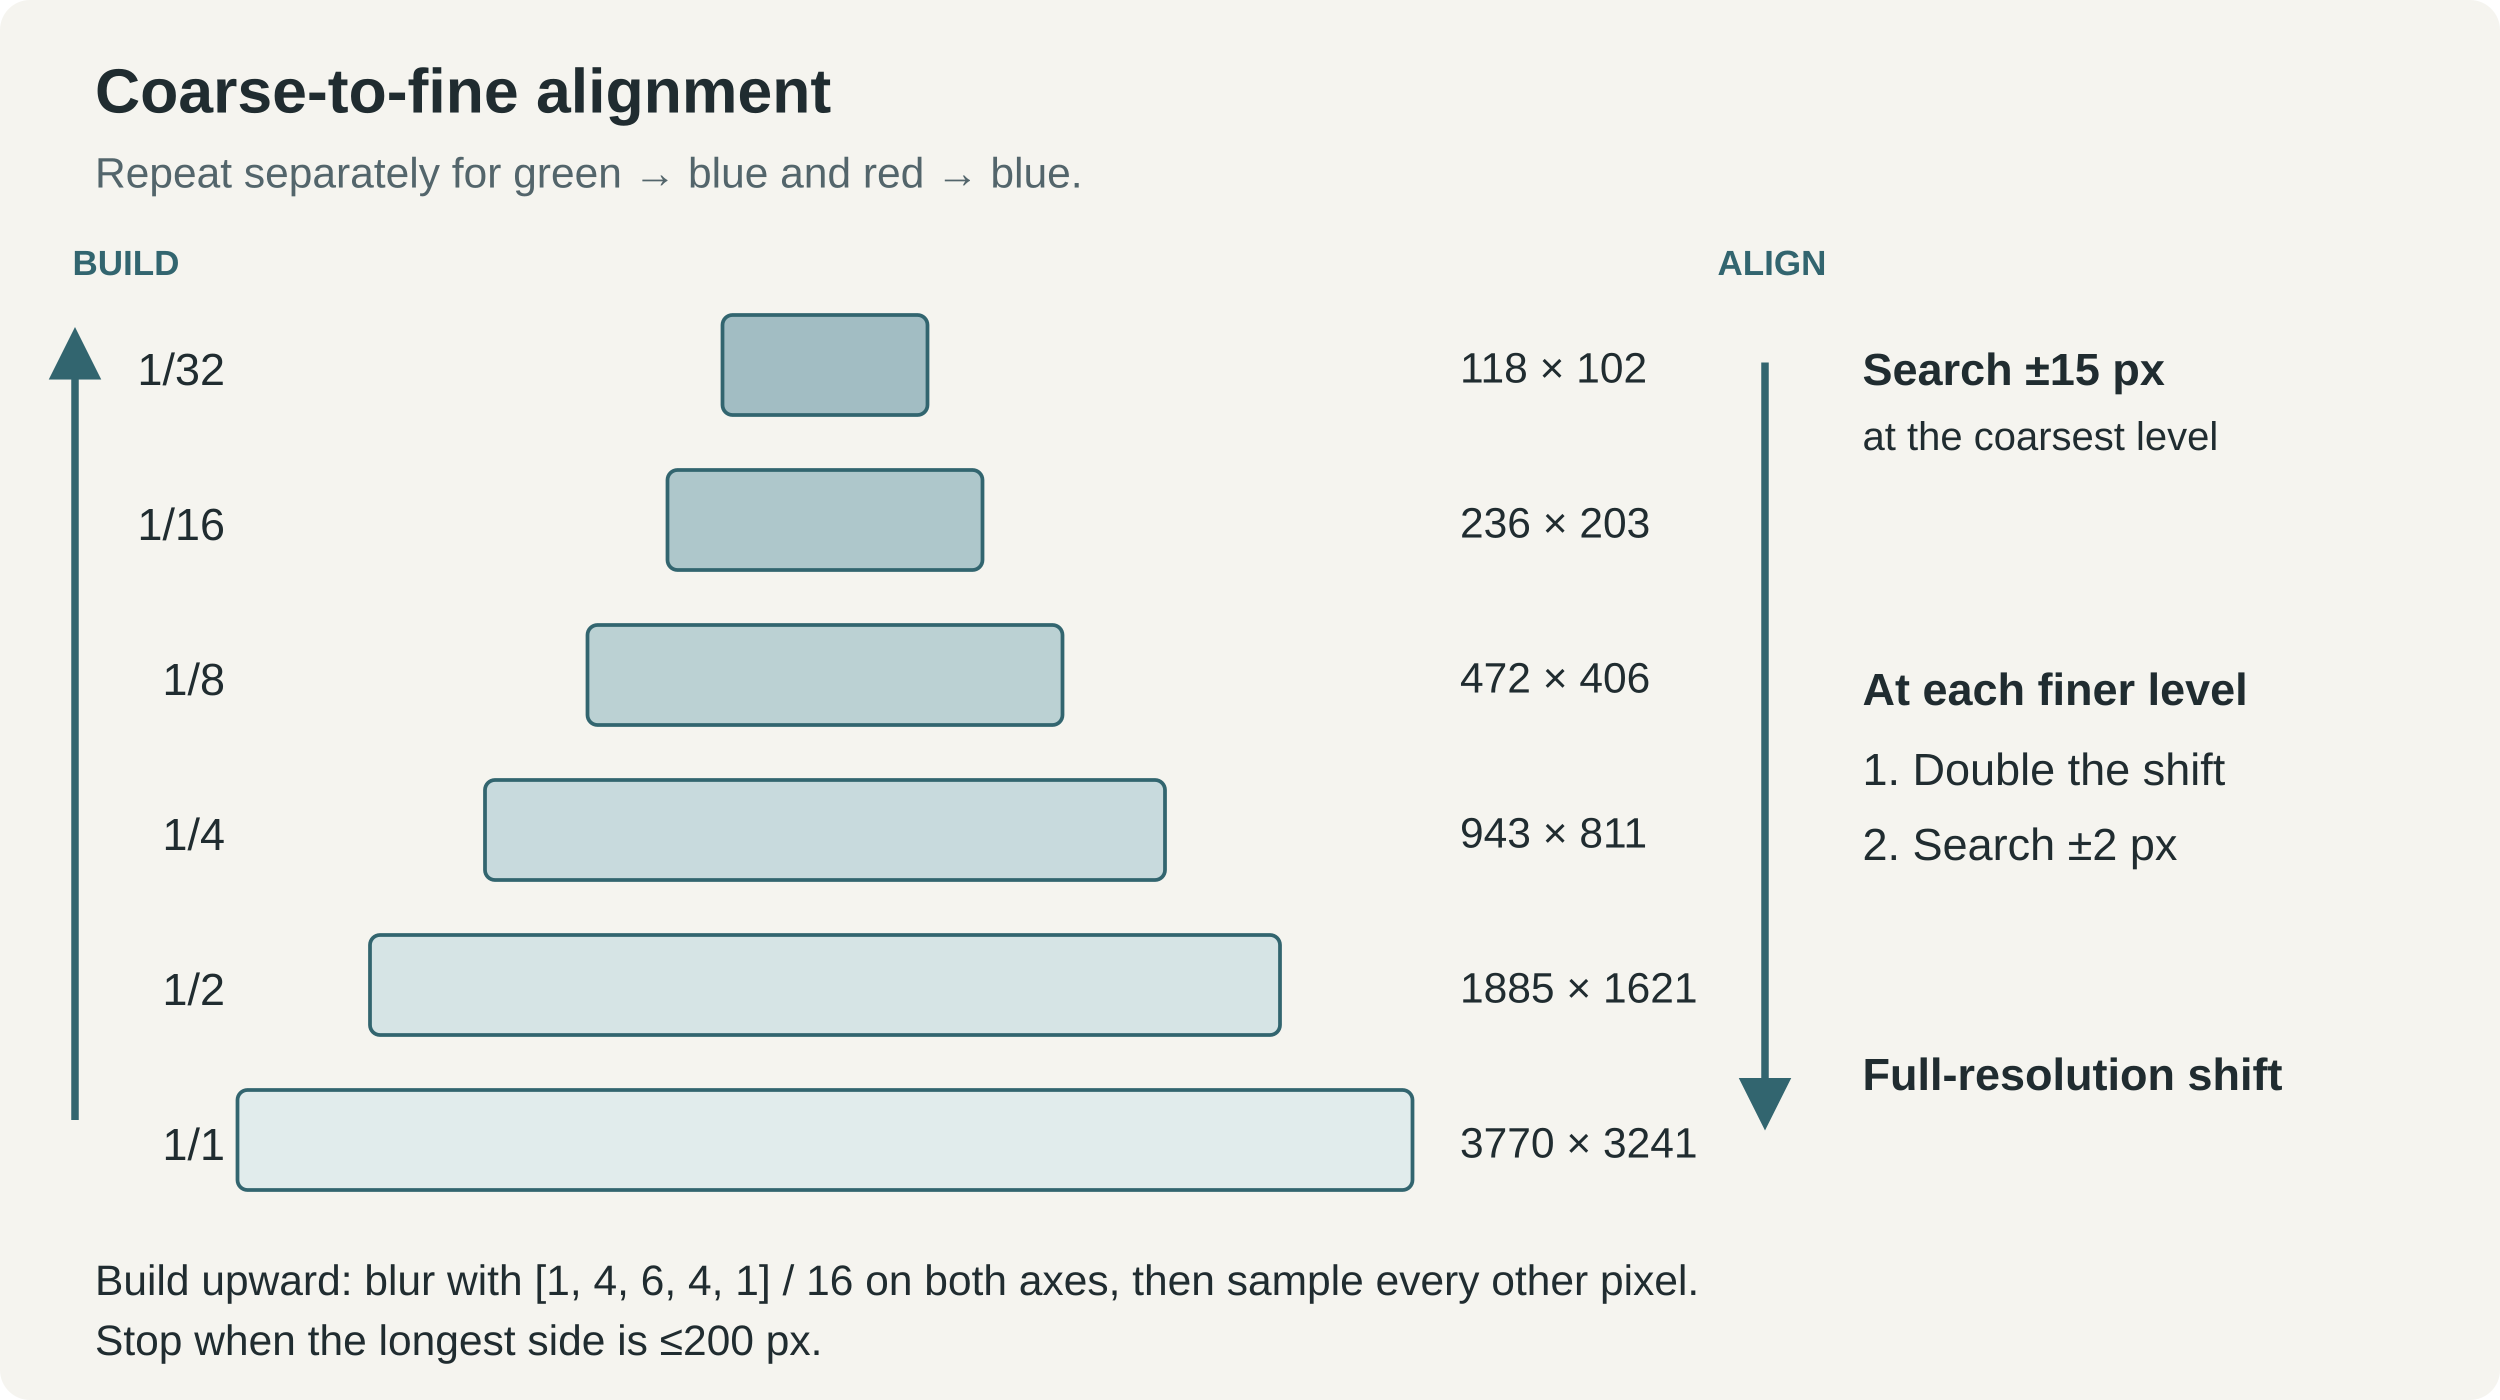
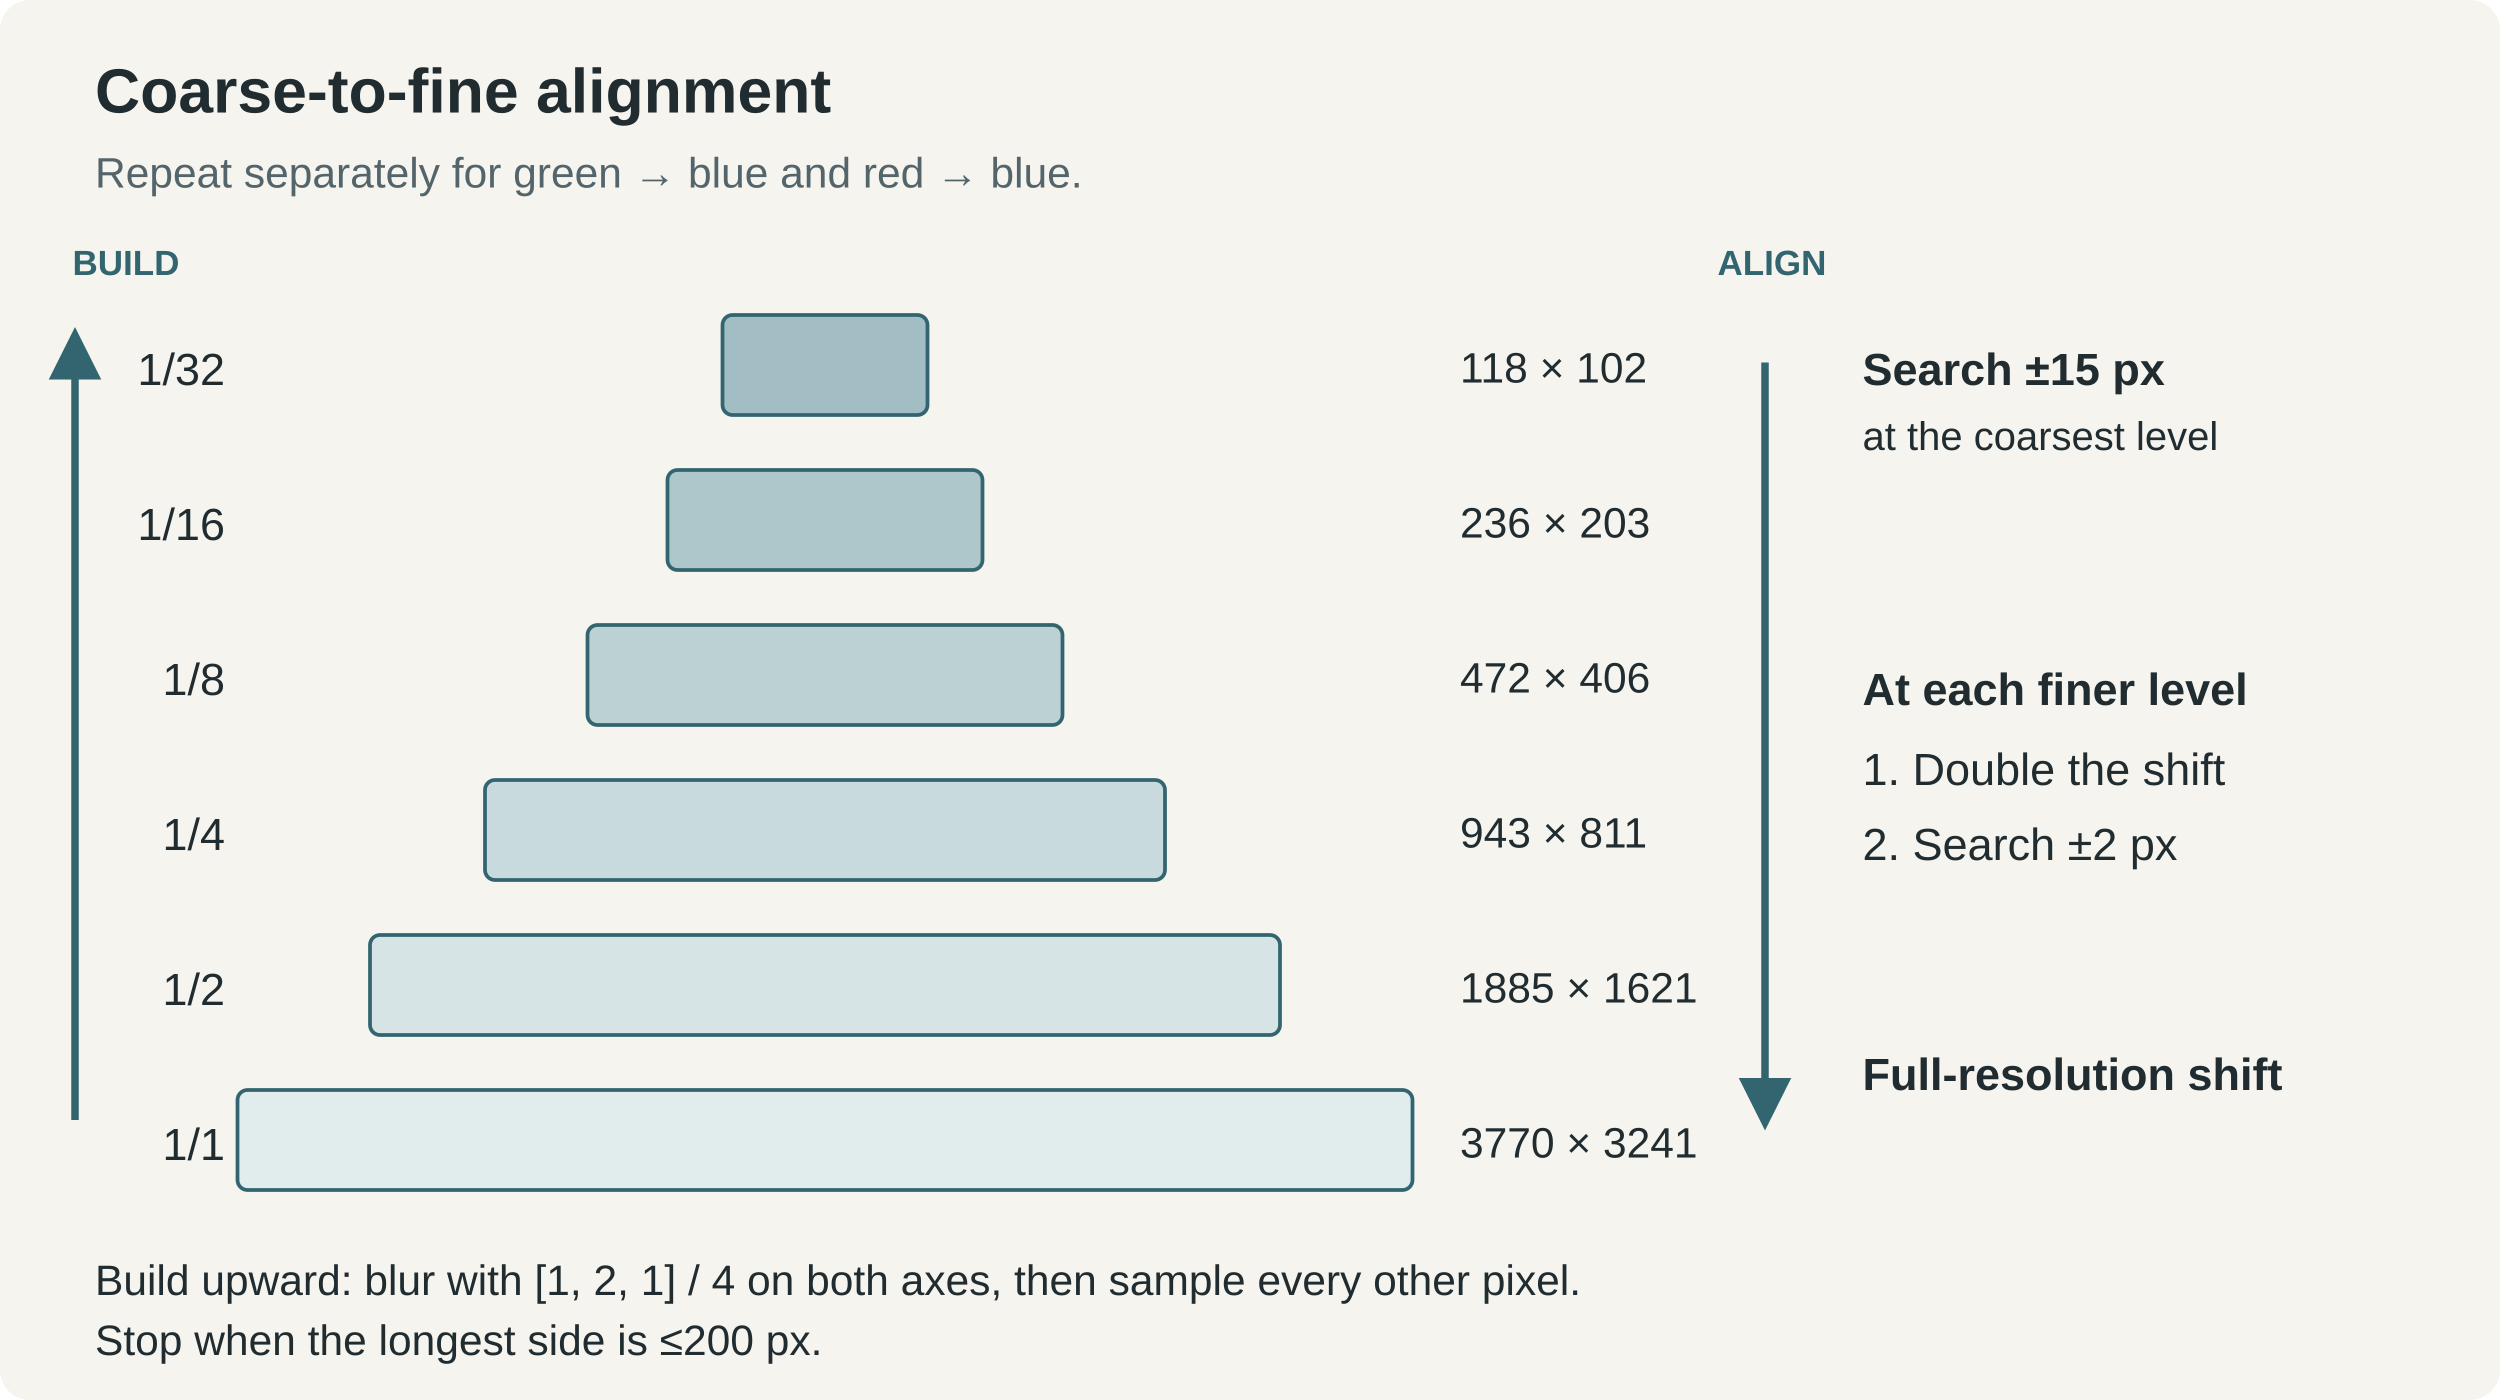
<svg xmlns="http://www.w3.org/2000/svg" width="1000" height="560" viewBox="0 0 1000 560" role="img" aria-labelledby="title desc">
  <defs>
    <marker id="arrow" viewBox="0 0 10 10" refX="8" refY="5" markerWidth="7" markerHeight="7" orient="auto-start-reverse">
      <path d="M0 0 L10 5 L0 10 Z" fill="#32656f" />
    </marker>
  </defs>
  <rect width="1000" height="560" rx="12" fill="#f5f4ef" />
  <g font-family="Arial, Helvetica, sans-serif" fill="#202c30">
    <text x="38" y="45" font-size="25" font-weight="600">Coarse-to-fine alignment</text>
    <text x="38" y="75" font-size="17" fill="#53656b">Repeat separately for green → blue and red → blue.</text>
    <text x="29" y="110" font-size="14" font-weight="600" fill="#32656f">BUILD</text>
    <path d="M30 448 V135" fill="none" stroke="#32656f" stroke-width="3" marker-end="url(#arrow)" />
    <text x="687" y="110" font-size="14" font-weight="600" fill="#32656f">ALIGN</text>
    <path d="M706 145 V448" fill="none" stroke="#32656f" stroke-width="3" marker-end="url(#arrow)" />
    <text x="745" y="154" font-size="18" font-weight="600">Search ±15 px</text>
    <text x="745" y="180" font-size="16">at the coarsest level</text>
    <text x="745" y="282" font-size="18" font-weight="600">At each finer level</text>
    <text x="745" y="314" font-size="18">1. Double the shift</text>
    <text x="745" y="344" font-size="18">2. Search ±2 px</text>
    <text x="745" y="436" font-size="18" font-weight="600">Full-resolution shift</text>
    <text x="90" text-anchor="end" y="154" font-size="18">1/32</text>
    <rect x="289.0" y="126" width="82" height="40" rx="4" fill="#a2bdc3" stroke="#32656f" stroke-width="1.5" />
    <text x="584" y="153" font-size="17">118 × 102</text>
    <text x="90" text-anchor="end" y="216" font-size="18">1/16</text>
    <rect x="267.0" y="188" width="126" height="40" rx="4" fill="#aec7cb" stroke="#32656f" stroke-width="1.5" />
    <text x="584" y="215" font-size="17">236 × 203</text>
    <text x="90" text-anchor="end" y="278" font-size="18">1/8</text>
    <rect x="235.0" y="250" width="190" height="40" rx="4" fill="#bbd1d3" stroke="#32656f" stroke-width="1.5" />
    <text x="584" y="277" font-size="17">472 × 406</text>
    <text x="90" text-anchor="end" y="340" font-size="18">1/4</text>
    <rect x="194.0" y="312" width="272" height="40" rx="4" fill="#c8dadd" stroke="#32656f" stroke-width="1.5" />
    <text x="584" y="339" font-size="17">943 × 811</text>
    <text x="90" text-anchor="end" y="402" font-size="18">1/2</text>
    <rect x="148.0" y="374" width="364" height="40" rx="4" fill="#d6e4e5" stroke="#32656f" stroke-width="1.5" />
    <text x="584" y="401" font-size="17">1885 × 1621</text>
    <text x="90" text-anchor="end" y="464" font-size="18">1/1</text>
    <rect x="95.0" y="436" width="470" height="40" rx="4" fill="#e1ecec" stroke="#32656f" stroke-width="1.5" />
    <text x="584" y="463" font-size="17">3770 × 3241</text>
-     <text x="38" y="518" font-size="17">Build upward: blur with [1, 4, 6, 4, 1] / 16 on both axes, then sample every other pixel.</text>
+     <text x="38" y="518" font-size="17">Build upward: blur with [1, 2, 1] / 4 on both axes, then sample every other pixel.</text>
    <text x="38" y="542" font-size="17">Stop when the longest side is ≤200 px.</text>
  </g>
</svg>
